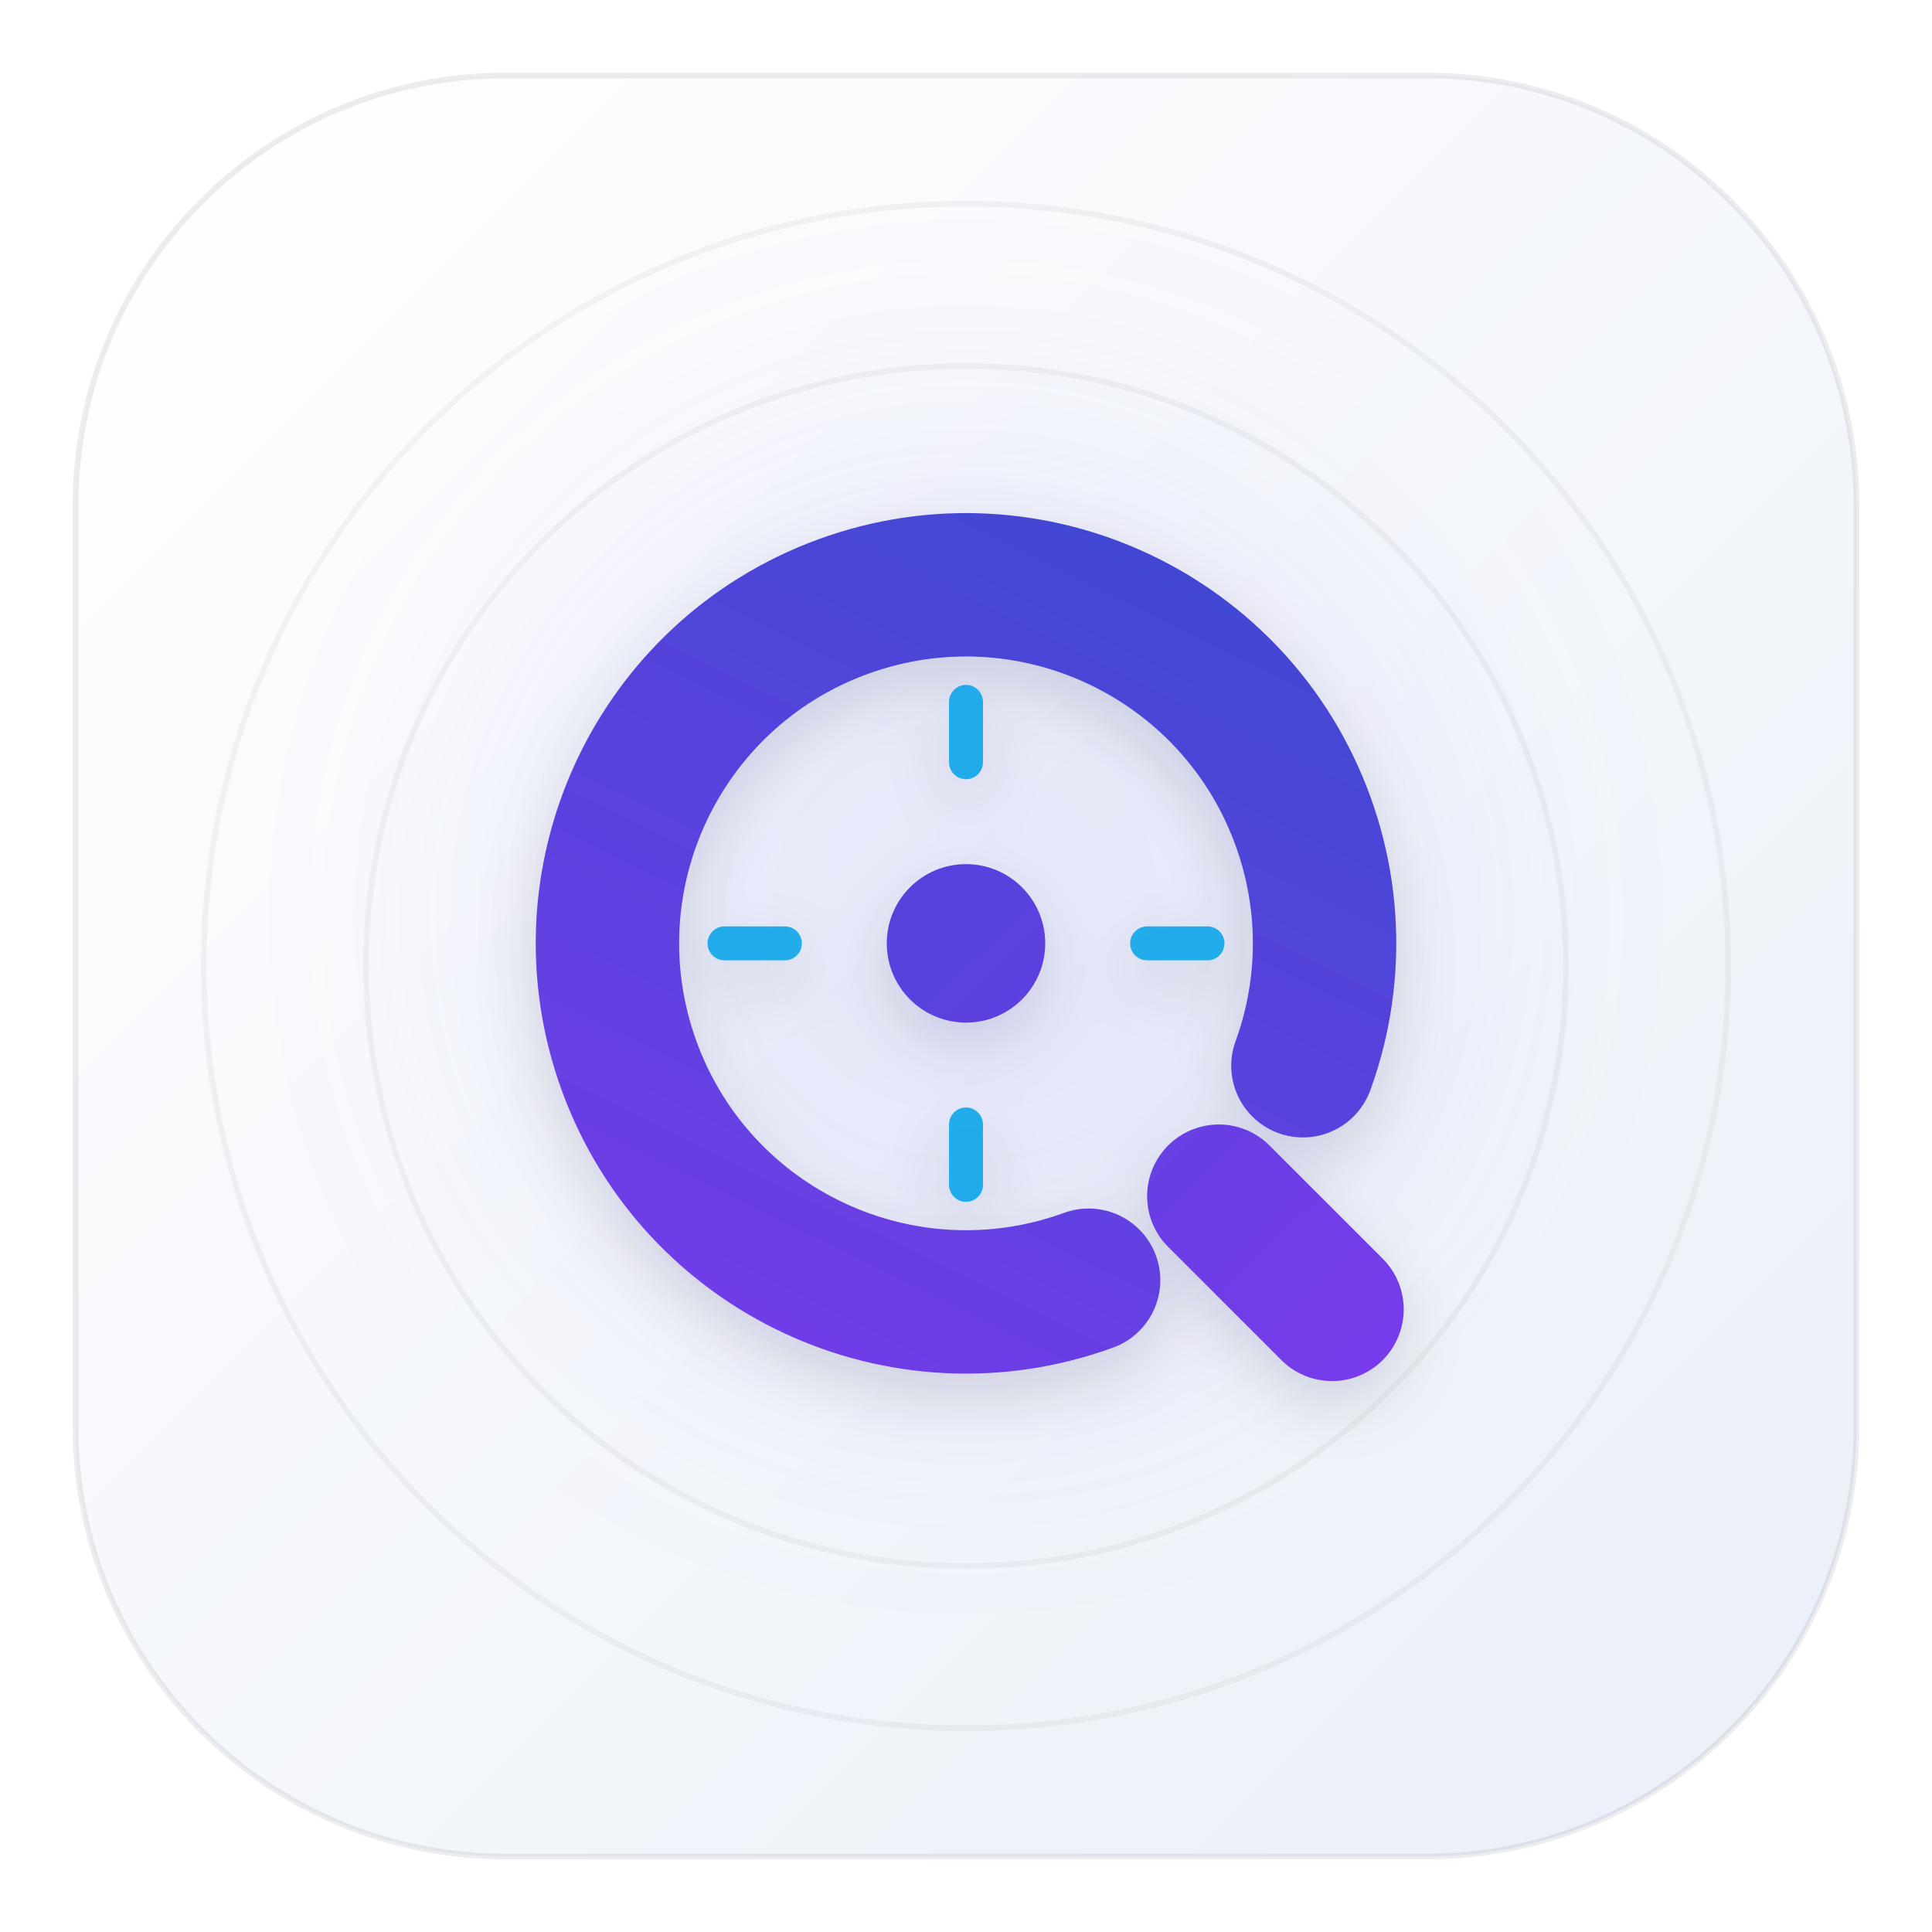
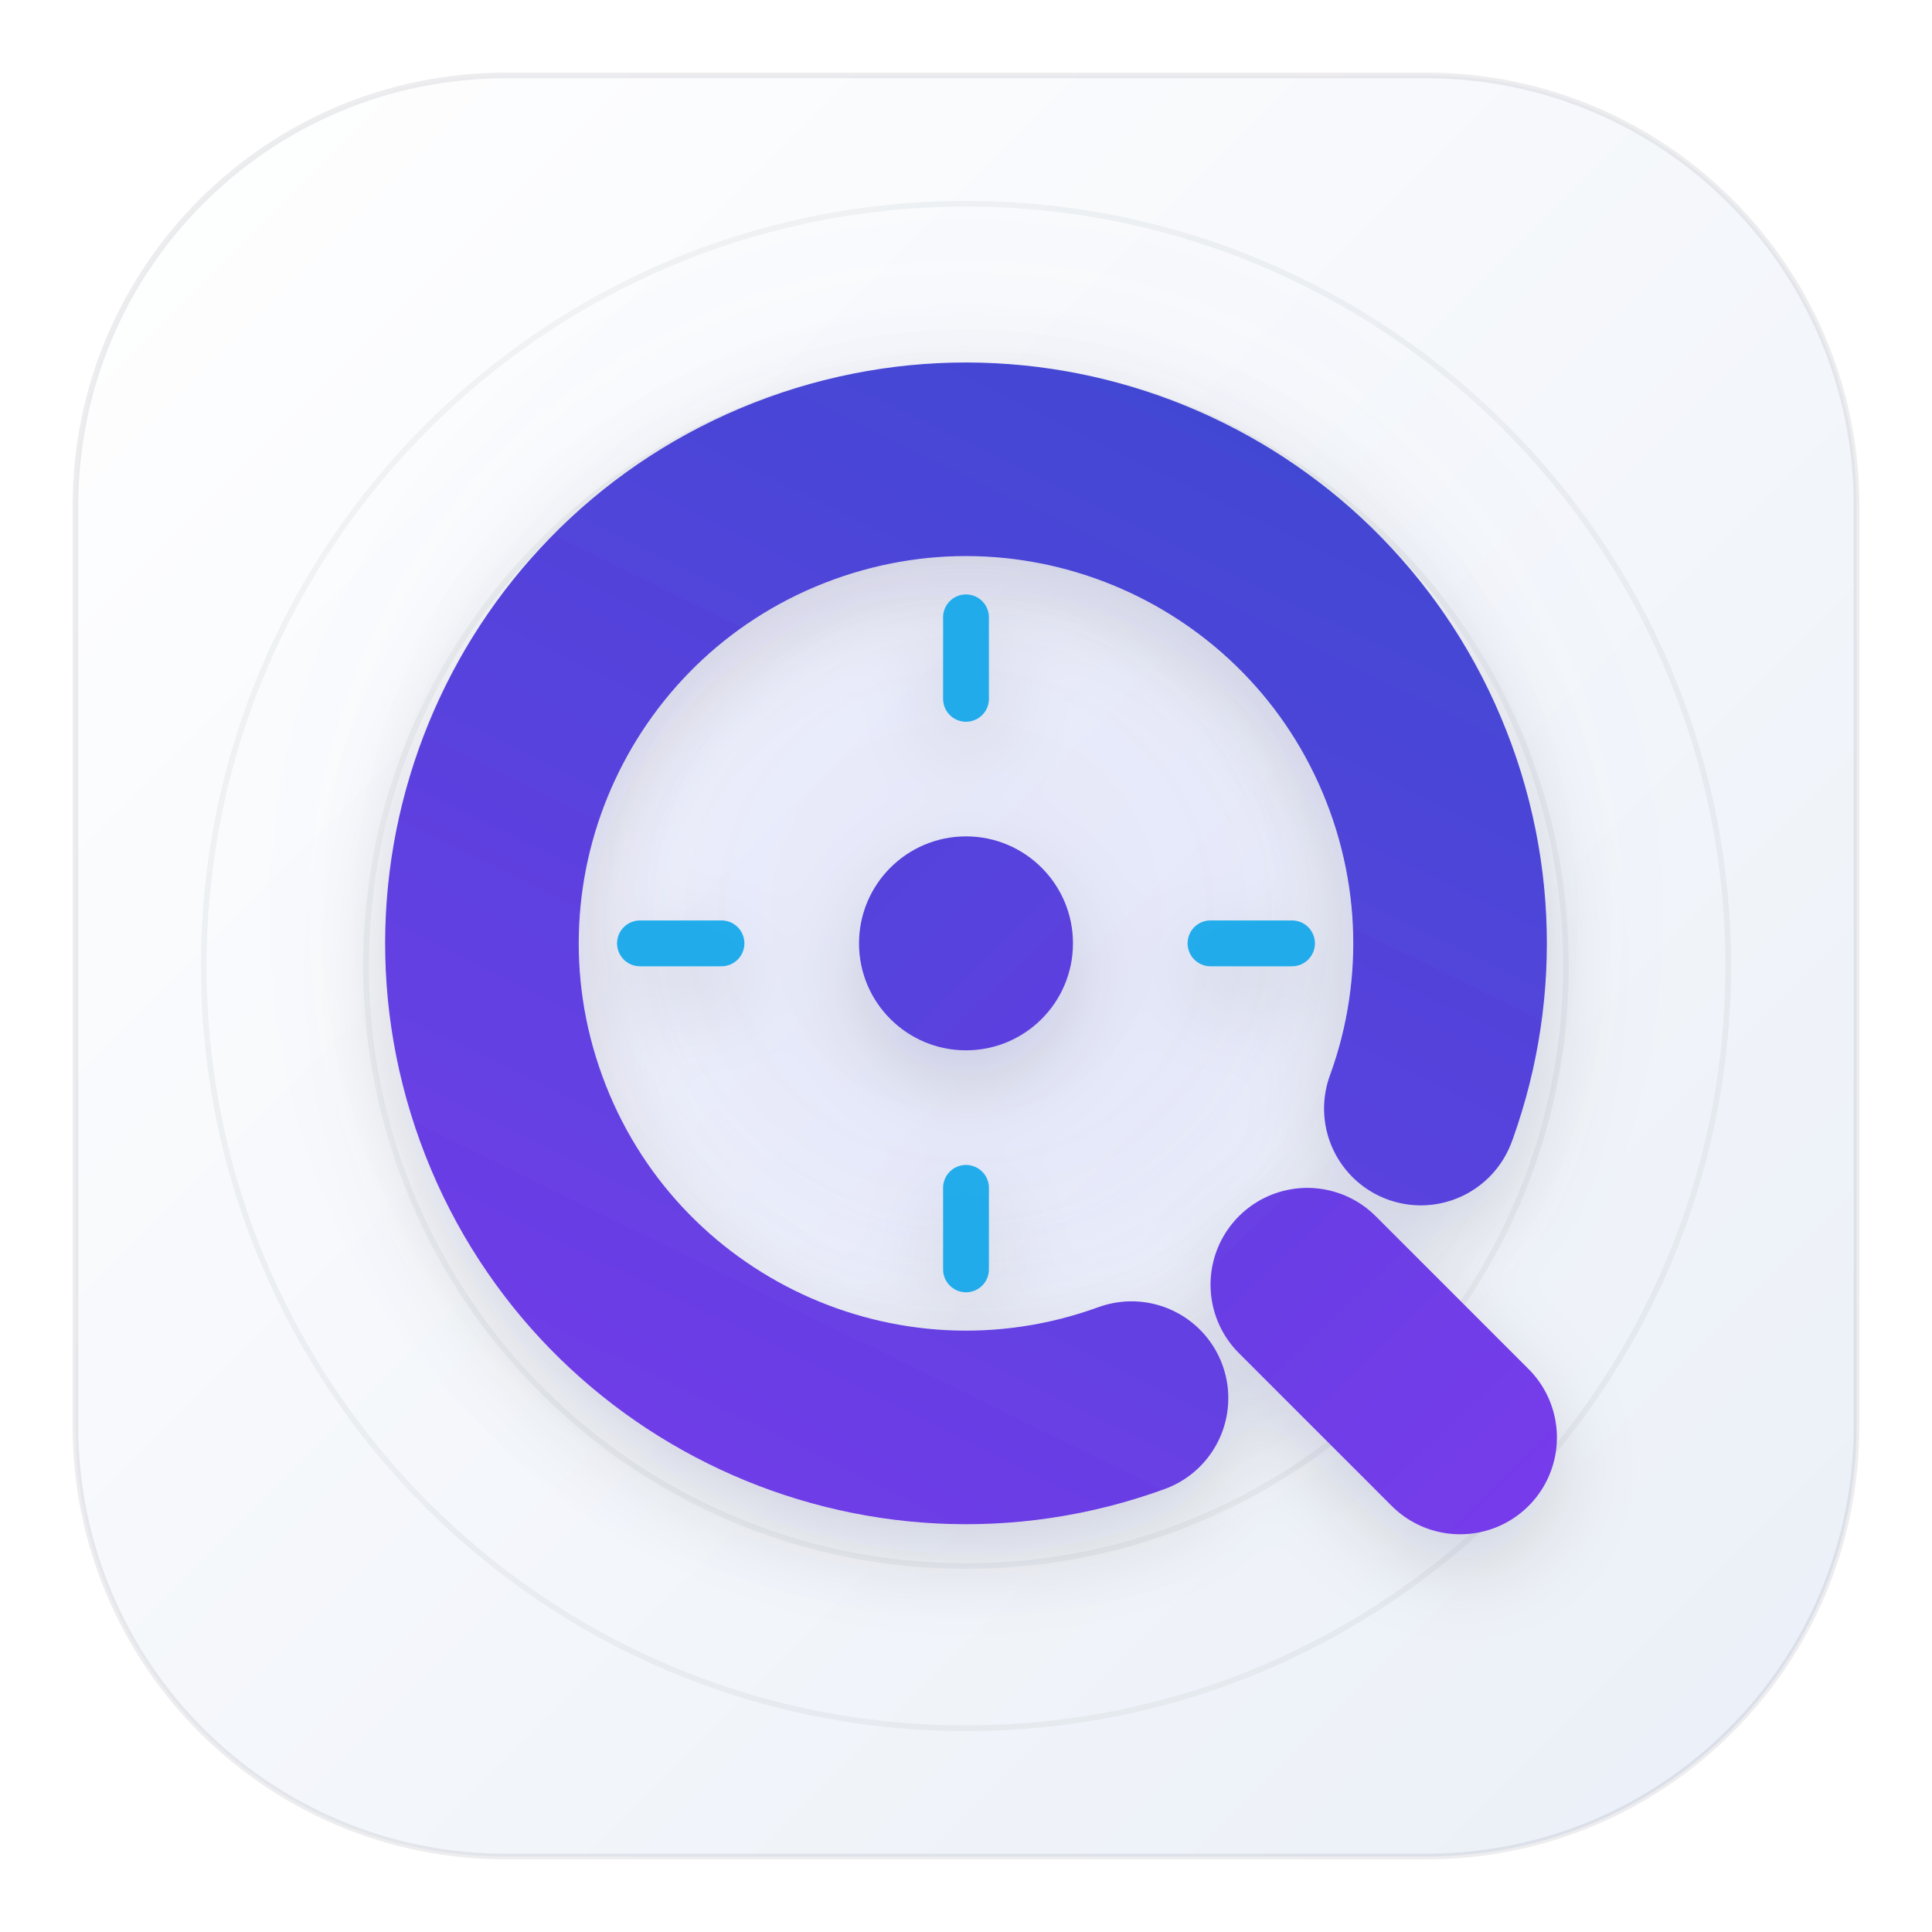
<svg xmlns="http://www.w3.org/2000/svg" width="1024" height="1024" viewBox="0 0 1024 1024" role="img" aria-label="Kestrel 02-focus indigo light">
  <defs>
    <linearGradient id="bg" x1="40" y1="40" x2="984" y2="984" gradientUnits="userSpaceOnUse">
      <stop offset="0" stop-color="#FFFFFF" />
      <stop offset="1" stop-color="#EAEFF7" />
    </linearGradient>
    <linearGradient id="fg" x1="280" y1="270" x2="760" y2="770" gradientUnits="userSpaceOnUse">
      <stop offset="0" stop-color="#3949CF" />
      <stop offset="1" stop-color="#7C3AED" />
    </linearGradient>
    <linearGradient id="sheen" x1="40" y1="40" x2="760" y2="860" gradientUnits="userSpaceOnUse">
      <stop offset="0" stop-color="#FFFFFF" stop-opacity="0.0" />
      <stop offset="0.55" stop-color="#FFFFFF" stop-opacity="0" />
    </linearGradient>
    <filter id="soft" x="-60%" y="-60%" width="220%" height="220%">
      <feGaussianBlur stdDeviation="70" />
    </filter>
    <filter id="lift" x="-30%" y="-30%" width="160%" height="160%">
      <feDropShadow dx="0" dy="12" stdDeviation="16" flood-color="#0F172A" flood-opacity="0.13" />
    </filter>
  </defs>
  <rect x="40" y="40" width="944" height="944" rx="228" fill="url(#bg)" />
  <rect x="40" y="40" width="944" height="944" rx="228" fill="url(#sheen)" />
  <rect x="40" y="40" width="944" height="944" rx="228" fill="none" stroke="#0F172A" stroke-opacity="0.075" stroke-width="3" />
  <g fill="none" stroke="#0F172A" stroke-opacity="0.045" stroke-width="3">
    <circle cx="512" cy="512" r="318" />
    <circle cx="512" cy="512" r="404" />
  </g>
  <circle cx="512" cy="486" r="246" fill="#6366F1" opacity="0.1" filter="url(#soft)" />
-   <g filter="url(#lift)">
+   <g filter="url(#lift)" transform="translate(512 500) scale(1.35) translate(-512 -500)">
    <circle cx="512" cy="500" r="190" fill="none" stroke="url(#fg)" stroke-width="76" stroke-linecap="round" stroke-dasharray="1028 1194" transform="rotate(70 512 500)" />
    <path d="M646 634 L706 694" fill="none" stroke="url(#fg)" stroke-width="76" stroke-linecap="round" />
    <g stroke="#0EA5E9" stroke-width="18" stroke-linecap="round" opacity="0.9">
      <path d="M512 372 L512 404" />
      <path d="M512 596 L512 628" />
      <path d="M384 500 L416 500" />
      <path d="M608 500 L640 500" />
    </g>
    <circle cx="512" cy="500" r="42" fill="url(#fg)" />
  </g>
</svg>
